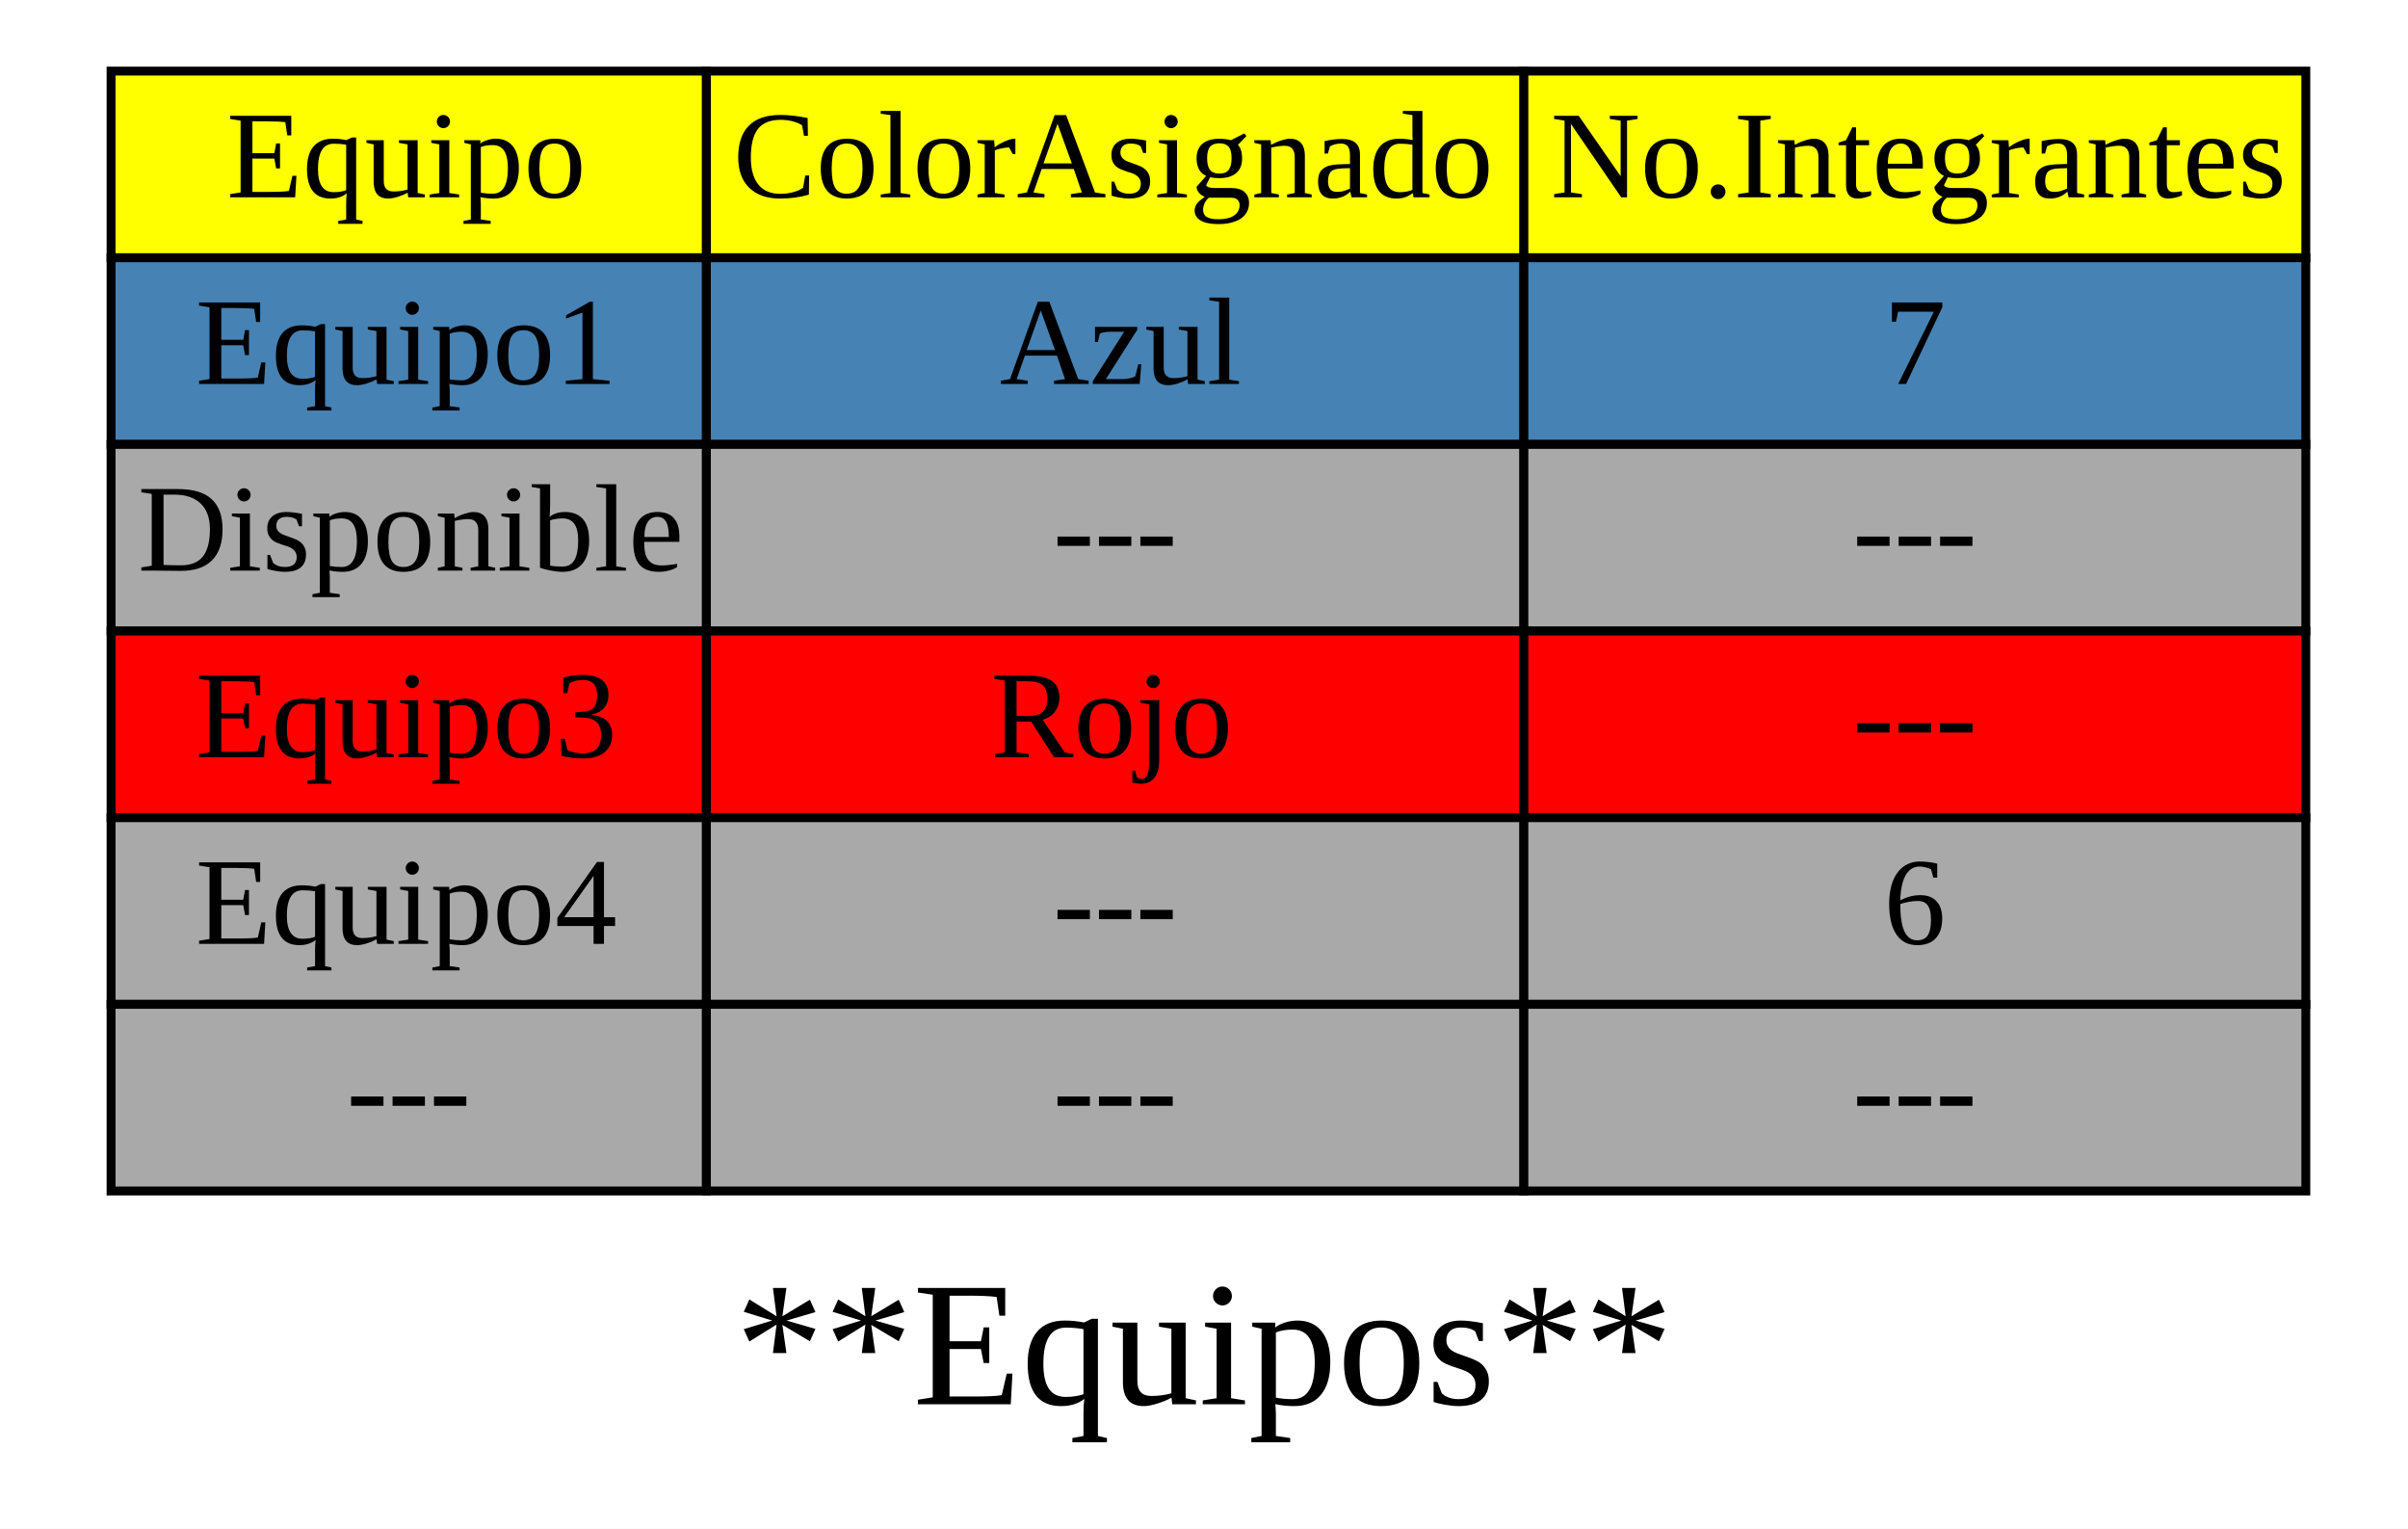
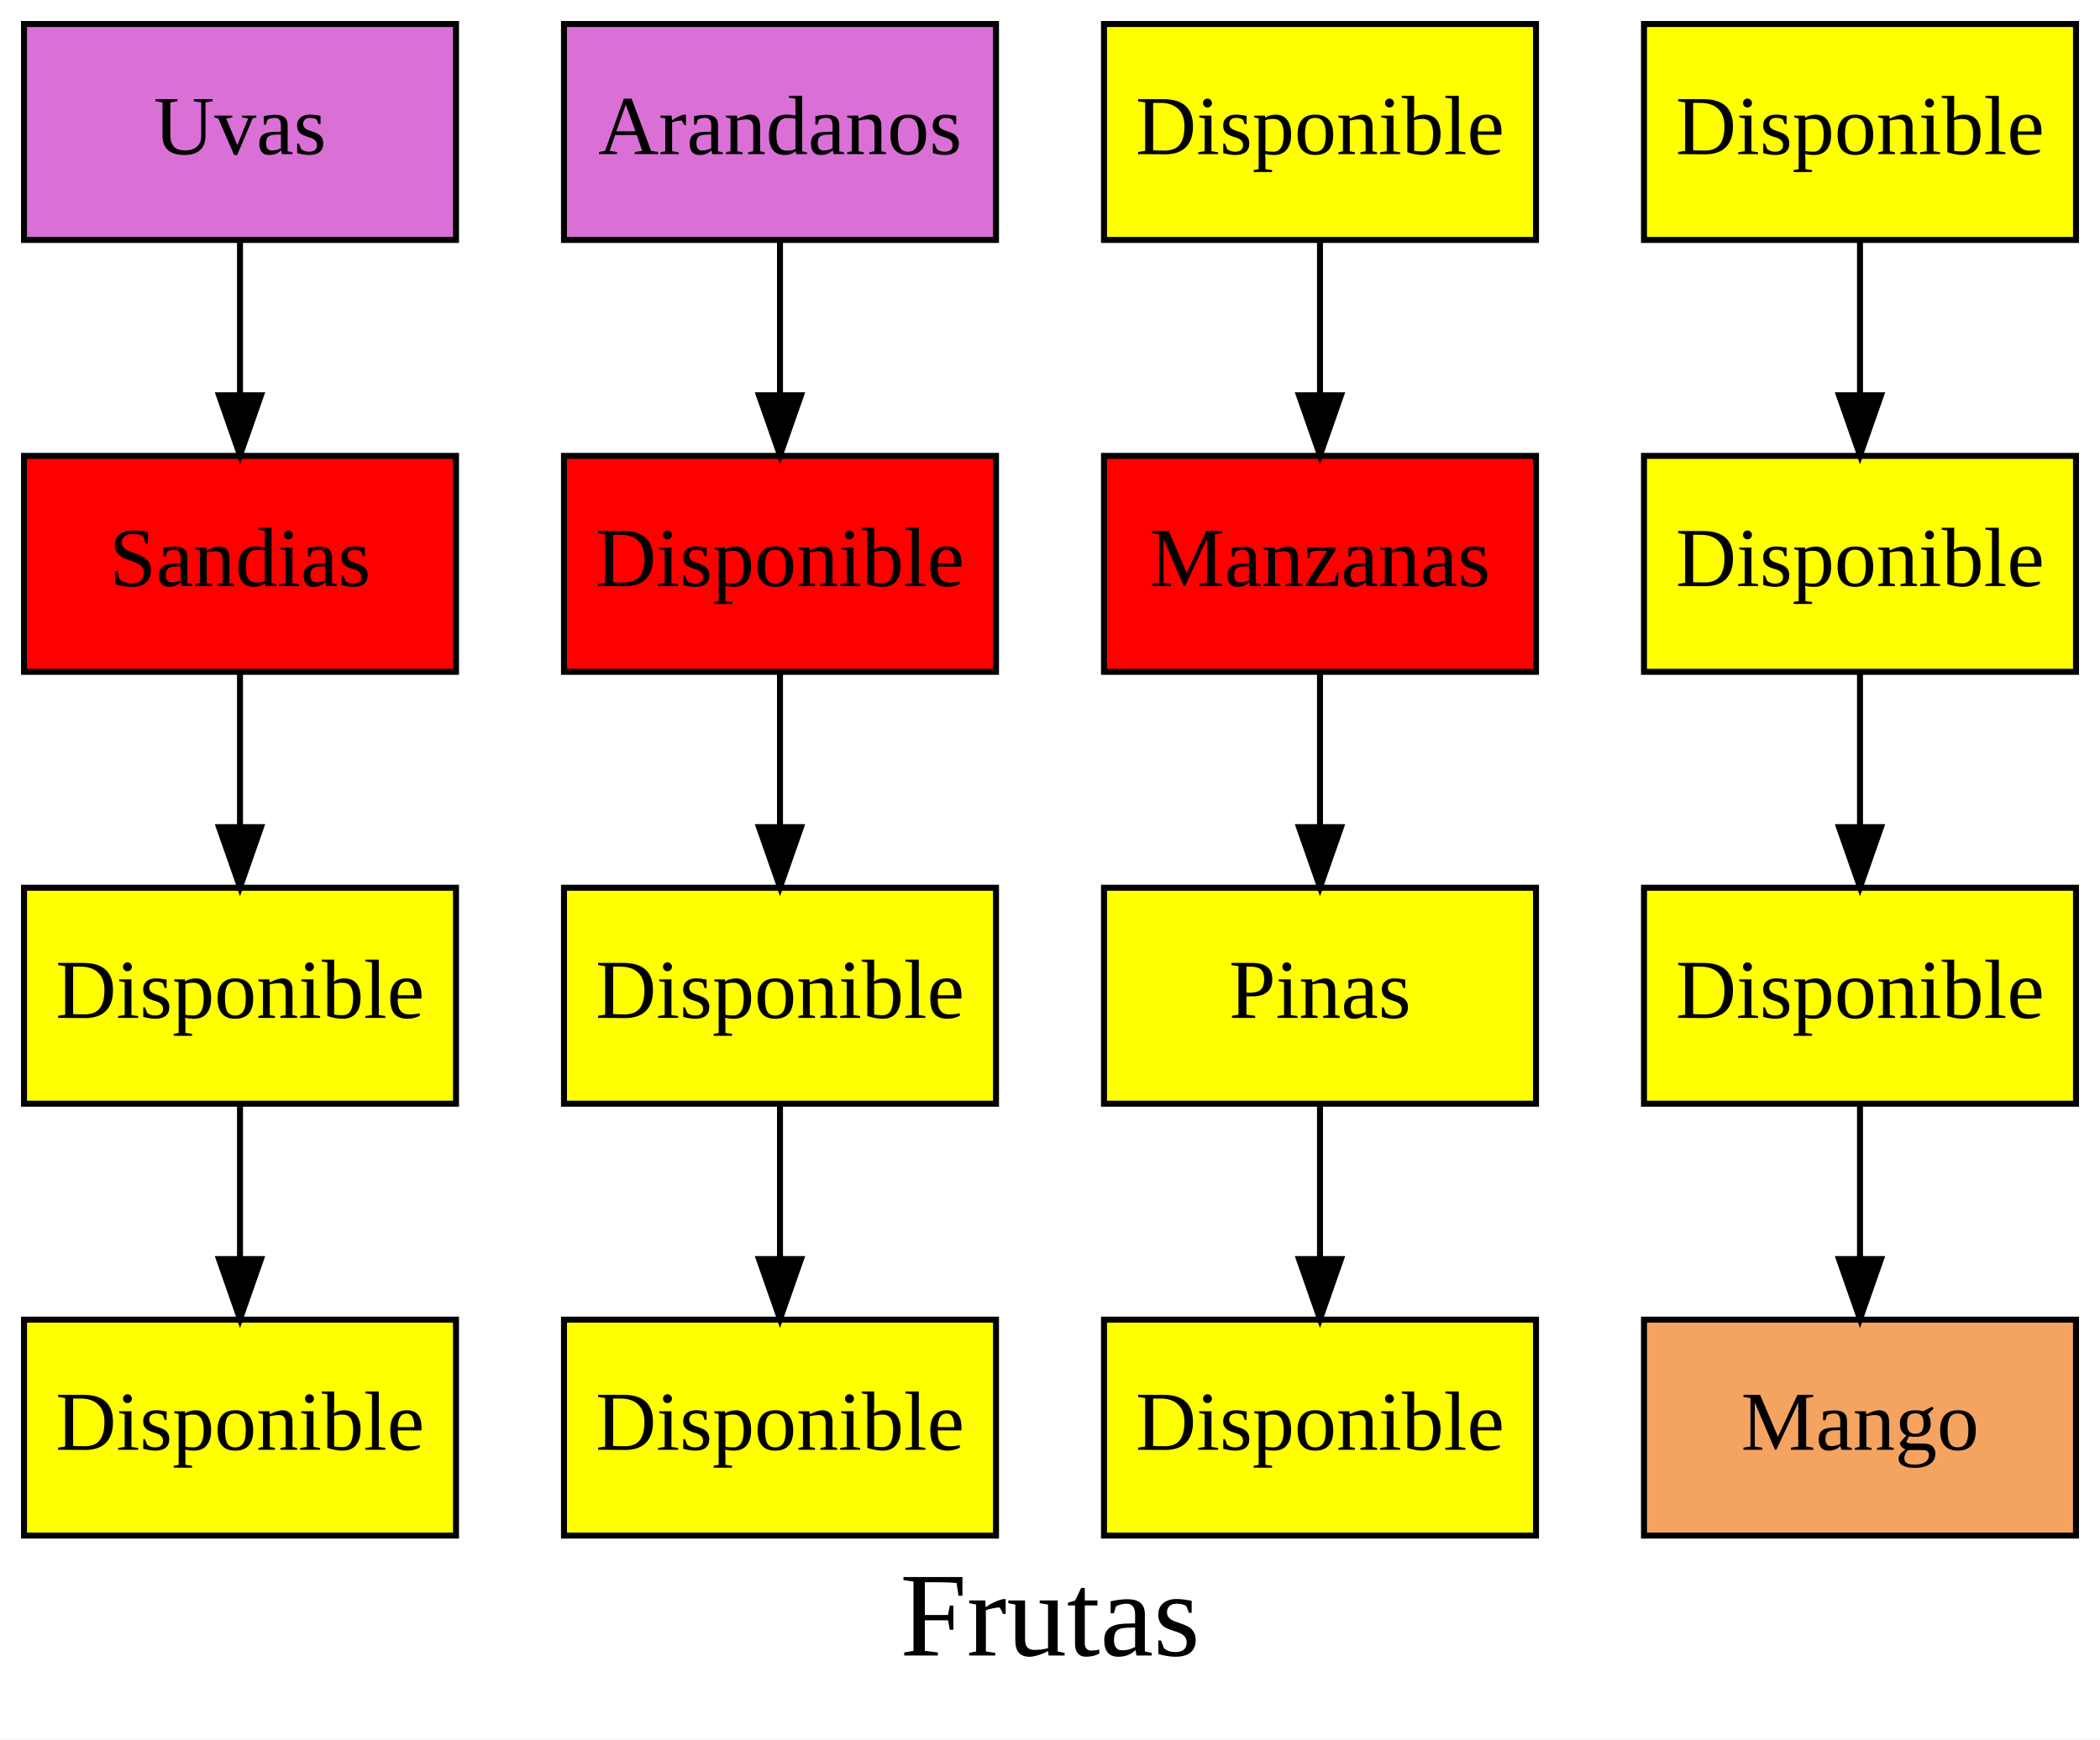
- <svg xmlns="http://www.w3.org/2000/svg" width="271pt" height="172pt" viewBox="0.00 0.00 271.00 172.00">
-   <g id="graph0" class="graph" transform="scale(1 1) rotate(0) translate(4 168)">
-     <polygon fill="white" stroke="transparent" points="-4,4 -4,-168 267,-168 267,4 -4,4" />
-     <text text-anchor="middle" x="131.5" y="-10" font-family="Times New Roman,serif" font-size="20.00">**Equipos**</text>
+ <svg xmlns="http://www.w3.org/2000/svg" width="350pt" height="290pt" viewBox="0.00 0.00 350.00 290.00">
+   <g id="graph0" class="graph" transform="scale(1 1) rotate(0) translate(4 286)">
+     <polygon fill="white" stroke="transparent" points="-4,4 -4,-286 346,-286 346,4 -4,4" />
+     <text text-anchor="middle" x="171" y="-10" font-family="Times New Roman,serif" font-size="20.00">Frutas</text>
    <g id="node1" class="node">
-       <polygon fill="yellow" stroke="transparent" points="8.5,-139 8.5,-160 75.5,-160 75.5,-139 8.5,-139" />
-       <polygon fill="none" stroke="black" points="8.5,-139 8.5,-160 75.5,-160 75.5,-139 8.5,-139" />
-       <text text-anchor="start" x="21.5" y="-145.8" font-family="Times New Roman,serif" font-size="14.00">Equipo</text>
-       <polygon fill="yellow" stroke="transparent" points="75.5,-139 75.5,-160 167.5,-160 167.5,-139 75.5,-139" />
-       <polygon fill="none" stroke="black" points="75.5,-139 75.5,-160 167.5,-160 167.5,-139 75.5,-139" />
-       <text text-anchor="start" x="78.5" y="-145.8" font-family="Times New Roman,serif" font-size="14.00">ColorAsignado</text>
-       <polygon fill="yellow" stroke="transparent" points="167.5,-139 167.5,-160 255.5,-160 255.5,-139 167.5,-139" />
-       <polygon fill="none" stroke="black" points="167.5,-139 167.5,-160 255.5,-160 255.5,-139 167.5,-139" />
-       <text text-anchor="start" x="170.5" y="-145.8" font-family="Times New Roman,serif" font-size="14.00">No.Integrantes</text>
-       <polygon fill="steelblue" stroke="transparent" points="8.5,-118 8.5,-139 75.5,-139 75.5,-118 8.5,-118" />
-       <polygon fill="none" stroke="black" points="8.5,-118 8.5,-139 75.5,-139 75.5,-118 8.5,-118" />
-       <text text-anchor="start" x="18" y="-124.8" font-family="Times New Roman,serif" font-size="14.00">Equipo1</text>
-       <polygon fill="steelblue" stroke="transparent" points="75.5,-118 75.5,-139 167.5,-139 167.5,-118 75.5,-118" />
-       <polygon fill="none" stroke="black" points="75.5,-118 75.5,-139 167.5,-139 167.5,-118 75.5,-118" />
-       <text text-anchor="start" x="108.5" y="-124.8" font-family="Times New Roman,serif" font-size="14.00">Azul</text>
-       <polygon fill="steelblue" stroke="transparent" points="167.5,-118 167.5,-139 255.5,-139 255.5,-118 167.5,-118" />
-       <polygon fill="none" stroke="black" points="167.5,-118 167.5,-139 255.5,-139 255.5,-118 167.5,-118" />
-       <text text-anchor="start" x="208" y="-124.8" font-family="Times New Roman,serif" font-size="14.00">7</text>
-       <polygon fill="darkgrey" stroke="transparent" points="8.5,-97 8.5,-118 75.5,-118 75.5,-97 8.5,-97" />
-       <polygon fill="none" stroke="black" points="8.5,-97 8.5,-118 75.5,-118 75.5,-97 8.5,-97" />
-       <text text-anchor="start" x="11.5" y="-103.8" font-family="Times New Roman,serif" font-size="14.00">Disponible</text>
-       <polygon fill="darkgrey" stroke="transparent" points="75.5,-97 75.5,-118 167.5,-118 167.5,-97 75.5,-97" />
-       <polygon fill="none" stroke="black" points="75.5,-97 75.5,-118 167.5,-118 167.5,-97 75.5,-97" />
-       <text text-anchor="start" x="114.5" y="-103.8" font-family="Times New Roman,serif" font-size="14.00">---</text>
-       <polygon fill="darkgrey" stroke="transparent" points="167.5,-97 167.5,-118 255.5,-118 255.5,-97 167.5,-97" />
-       <polygon fill="none" stroke="black" points="167.5,-97 167.5,-118 255.5,-118 255.5,-97 167.5,-97" />
-       <text text-anchor="start" x="204.5" y="-103.8" font-family="Times New Roman,serif" font-size="14.00">---</text>
-       <polygon fill="red" stroke="transparent" points="8.5,-76 8.5,-97 75.5,-97 75.5,-76 8.5,-76" />
-       <polygon fill="none" stroke="black" points="8.5,-76 8.5,-97 75.5,-97 75.5,-76 8.5,-76" />
-       <text text-anchor="start" x="18" y="-82.8" font-family="Times New Roman,serif" font-size="14.00">Equipo3</text>
-       <polygon fill="red" stroke="transparent" points="75.5,-76 75.5,-97 167.5,-97 167.5,-76 75.5,-76" />
-       <polygon fill="none" stroke="black" points="75.5,-76 75.5,-97 167.5,-97 167.5,-76 75.5,-76" />
-       <text text-anchor="start" x="107.5" y="-82.8" font-family="Times New Roman,serif" font-size="14.00">Rojo</text>
-       <polygon fill="red" stroke="transparent" points="167.5,-76 167.5,-97 255.5,-97 255.5,-76 167.5,-76" />
-       <polygon fill="none" stroke="black" points="167.5,-76 167.5,-97 255.5,-97 255.5,-76 167.5,-76" />
-       <text text-anchor="start" x="204.5" y="-82.8" font-family="Times New Roman,serif" font-size="14.00">---</text>
-       <polygon fill="darkgrey" stroke="transparent" points="8.5,-55 8.5,-76 75.5,-76 75.5,-55 8.5,-55" />
-       <polygon fill="none" stroke="black" points="8.5,-55 8.5,-76 75.5,-76 75.5,-55 8.5,-55" />
-       <text text-anchor="start" x="18" y="-61.8" font-family="Times New Roman,serif" font-size="14.00">Equipo4</text>
-       <polygon fill="darkgrey" stroke="transparent" points="75.5,-55 75.5,-76 167.5,-76 167.5,-55 75.5,-55" />
-       <polygon fill="none" stroke="black" points="75.5,-55 75.5,-76 167.5,-76 167.5,-55 75.5,-55" />
-       <text text-anchor="start" x="114.5" y="-61.8" font-family="Times New Roman,serif" font-size="14.00">---</text>
-       <polygon fill="darkgrey" stroke="transparent" points="167.5,-55 167.5,-76 255.5,-76 255.5,-55 167.5,-55" />
-       <polygon fill="none" stroke="black" points="167.5,-55 167.5,-76 255.5,-76 255.5,-55 167.5,-55" />
-       <text text-anchor="start" x="208" y="-61.8" font-family="Times New Roman,serif" font-size="14.00">6</text>
-       <polygon fill="darkgrey" stroke="transparent" points="8.5,-34 8.5,-55 75.5,-55 75.5,-34 8.5,-34" />
-       <polygon fill="none" stroke="black" points="8.5,-34 8.5,-55 75.5,-55 75.5,-34 8.5,-34" />
-       <text text-anchor="start" x="35" y="-40.8" font-family="Times New Roman,serif" font-size="14.00">---</text>
-       <polygon fill="darkgrey" stroke="transparent" points="75.5,-34 75.5,-55 167.5,-55 167.5,-34 75.5,-34" />
-       <polygon fill="none" stroke="black" points="75.5,-34 75.5,-55 167.5,-55 167.5,-34 75.5,-34" />
-       <text text-anchor="start" x="114.5" y="-40.8" font-family="Times New Roman,serif" font-size="14.00">---</text>
-       <polygon fill="darkgrey" stroke="transparent" points="167.5,-34 167.5,-55 255.5,-55 255.5,-34 167.5,-34" />
-       <polygon fill="none" stroke="black" points="167.5,-34 167.5,-55 255.5,-55 255.5,-34 167.5,-34" />
-       <text text-anchor="start" x="204.5" y="-40.8" font-family="Times New Roman,serif" font-size="14.00">---</text>
+       <polygon fill="orchid" stroke="black" points="72,-282 0,-282 0,-246 72,-246 72,-282" />
+       <text text-anchor="middle" x="36" y="-260.3" font-family="Times New Roman,serif" font-size="14.00">Uvas</text>
+     </g>
+     <g id="node5" class="node">
+       <polygon fill="red" stroke="black" points="72,-210 0,-210 0,-174 72,-174 72,-210" />
+       <text text-anchor="middle" x="36" y="-188.3" font-family="Times New Roman,serif" font-size="14.00">Sandias</text>
+     </g>
+     <g id="edge1" class="edge">
+       <path fill="none" stroke="black" d="M36,-245.7C36,-237.98 36,-228.71 36,-220.11" />
+       <polygon fill="black" stroke="black" points="39.5,-220.1 36,-210.1 32.5,-220.1 39.5,-220.1" />
+     </g>
+     <g id="node2" class="node">
+       <polygon fill="orchid" stroke="black" points="162,-282 90,-282 90,-246 162,-246 162,-282" />
+       <text text-anchor="middle" x="126" y="-260.3" font-family="Times New Roman,serif" font-size="14.00">Arandanos</text>
+     </g>
+     <g id="node6" class="node">
+       <polygon fill="red" stroke="black" points="162,-210 90,-210 90,-174 162,-174 162,-210" />
+       <text text-anchor="middle" x="126" y="-188.3" font-family="Times New Roman,serif" font-size="14.00">Disponible</text>
+     </g>
+     <g id="edge2" class="edge">
+       <path fill="none" stroke="black" d="M126,-245.7C126,-237.98 126,-228.71 126,-220.11" />
+       <polygon fill="black" stroke="black" points="129.5,-220.1 126,-210.1 122.5,-220.1 129.5,-220.1" />
+     </g>
+     <g id="node3" class="node">
+       <polygon fill="yellow" stroke="black" points="252,-282 180,-282 180,-246 252,-246 252,-282" />
+       <text text-anchor="middle" x="216" y="-260.3" font-family="Times New Roman,serif" font-size="14.00">Disponible</text>
+     </g>
+     <g id="node7" class="node">
+       <polygon fill="red" stroke="black" points="252,-210 180,-210 180,-174 252,-174 252,-210" />
+       <text text-anchor="middle" x="216" y="-188.3" font-family="Times New Roman,serif" font-size="14.00">Manzanas</text>
+     </g>
+     <g id="edge3" class="edge">
+       <path fill="none" stroke="black" d="M216,-245.7C216,-237.98 216,-228.71 216,-220.11" />
+       <polygon fill="black" stroke="black" points="219.5,-220.1 216,-210.1 212.5,-220.1 219.5,-220.1" />
+     </g>
+     <g id="node4" class="node">
+       <polygon fill="yellow" stroke="black" points="342,-282 270,-282 270,-246 342,-246 342,-282" />
+       <text text-anchor="middle" x="306" y="-260.3" font-family="Times New Roman,serif" font-size="14.00">Disponible</text>
+     </g>
+     <g id="node8" class="node">
+       <polygon fill="yellow" stroke="black" points="342,-210 270,-210 270,-174 342,-174 342,-210" />
+       <text text-anchor="middle" x="306" y="-188.3" font-family="Times New Roman,serif" font-size="14.00">Disponible</text>
+     </g>
+     <g id="edge4" class="edge">
+       <path fill="none" stroke="black" d="M306,-245.7C306,-237.98 306,-228.71 306,-220.11" />
+       <polygon fill="black" stroke="black" points="309.5,-220.1 306,-210.1 302.5,-220.1 309.5,-220.1" />
+     </g>
+     <g id="node9" class="node">
+       <polygon fill="yellow" stroke="black" points="72,-138 0,-138 0,-102 72,-102 72,-138" />
+       <text text-anchor="middle" x="36" y="-116.3" font-family="Times New Roman,serif" font-size="14.00">Disponible</text>
+     </g>
+     <g id="edge5" class="edge">
+       <path fill="none" stroke="black" d="M36,-173.7C36,-165.98 36,-156.71 36,-148.11" />
+       <polygon fill="black" stroke="black" points="39.5,-148.1 36,-138.1 32.5,-148.1 39.5,-148.1" />
+     </g>
+     <g id="node10" class="node">
+       <polygon fill="yellow" stroke="black" points="162,-138 90,-138 90,-102 162,-102 162,-138" />
+       <text text-anchor="middle" x="126" y="-116.3" font-family="Times New Roman,serif" font-size="14.00">Disponible</text>
+     </g>
+     <g id="edge6" class="edge">
+       <path fill="none" stroke="black" d="M126,-173.7C126,-165.98 126,-156.71 126,-148.11" />
+       <polygon fill="black" stroke="black" points="129.5,-148.1 126,-138.1 122.5,-148.1 129.5,-148.1" />
+     </g>
+     <g id="node11" class="node">
+       <polygon fill="yellow" stroke="black" points="252,-138 180,-138 180,-102 252,-102 252,-138" />
+       <text text-anchor="middle" x="216" y="-116.3" font-family="Times New Roman,serif" font-size="14.00">Pinas</text>
+     </g>
+     <g id="edge7" class="edge">
+       <path fill="none" stroke="black" d="M216,-173.7C216,-165.98 216,-156.71 216,-148.11" />
+       <polygon fill="black" stroke="black" points="219.5,-148.1 216,-138.1 212.5,-148.1 219.5,-148.1" />
+     </g>
+     <g id="node12" class="node">
+       <polygon fill="yellow" stroke="black" points="342,-138 270,-138 270,-102 342,-102 342,-138" />
+       <text text-anchor="middle" x="306" y="-116.3" font-family="Times New Roman,serif" font-size="14.00">Disponible</text>
+     </g>
+     <g id="edge8" class="edge">
+       <path fill="none" stroke="black" d="M306,-173.7C306,-165.98 306,-156.71 306,-148.11" />
+       <polygon fill="black" stroke="black" points="309.5,-148.1 306,-138.1 302.5,-148.1 309.5,-148.1" />
+     </g>
+     <g id="node13" class="node">
+       <polygon fill="yellow" stroke="black" points="72,-66 0,-66 0,-30 72,-30 72,-66" />
+       <text text-anchor="middle" x="36" y="-44.3" font-family="Times New Roman,serif" font-size="14.00">Disponible</text>
+     </g>
+     <g id="edge9" class="edge">
+       <path fill="none" stroke="black" d="M36,-101.7C36,-93.98 36,-84.71 36,-76.11" />
+       <polygon fill="black" stroke="black" points="39.5,-76.1 36,-66.1 32.5,-76.1 39.5,-76.1" />
+     </g>
+     <g id="node14" class="node">
+       <polygon fill="yellow" stroke="black" points="162,-66 90,-66 90,-30 162,-30 162,-66" />
+       <text text-anchor="middle" x="126" y="-44.3" font-family="Times New Roman,serif" font-size="14.00">Disponible</text>
+     </g>
+     <g id="edge10" class="edge">
+       <path fill="none" stroke="black" d="M126,-101.7C126,-93.98 126,-84.71 126,-76.11" />
+       <polygon fill="black" stroke="black" points="129.5,-76.1 126,-66.1 122.5,-76.1 129.5,-76.1" />
+     </g>
+     <g id="node15" class="node">
+       <polygon fill="yellow" stroke="black" points="252,-66 180,-66 180,-30 252,-30 252,-66" />
+       <text text-anchor="middle" x="216" y="-44.3" font-family="Times New Roman,serif" font-size="14.00">Disponible</text>
+     </g>
+     <g id="edge11" class="edge">
+       <path fill="none" stroke="black" d="M216,-101.7C216,-93.98 216,-84.71 216,-76.11" />
+       <polygon fill="black" stroke="black" points="219.5,-76.1 216,-66.1 212.5,-76.1 219.5,-76.1" />
+     </g>
+     <g id="node16" class="node">
+       <polygon fill="sandybrown" stroke="black" points="342,-66 270,-66 270,-30 342,-30 342,-66" />
+       <text text-anchor="middle" x="306" y="-44.3" font-family="Times New Roman,serif" font-size="14.00">Mango</text>
+     </g>
+     <g id="edge12" class="edge">
+       <path fill="none" stroke="black" d="M306,-101.7C306,-93.98 306,-84.71 306,-76.11" />
+       <polygon fill="black" stroke="black" points="309.5,-76.1 306,-66.1 302.5,-76.1 309.5,-76.1" />
    </g>
  </g>
</svg>
